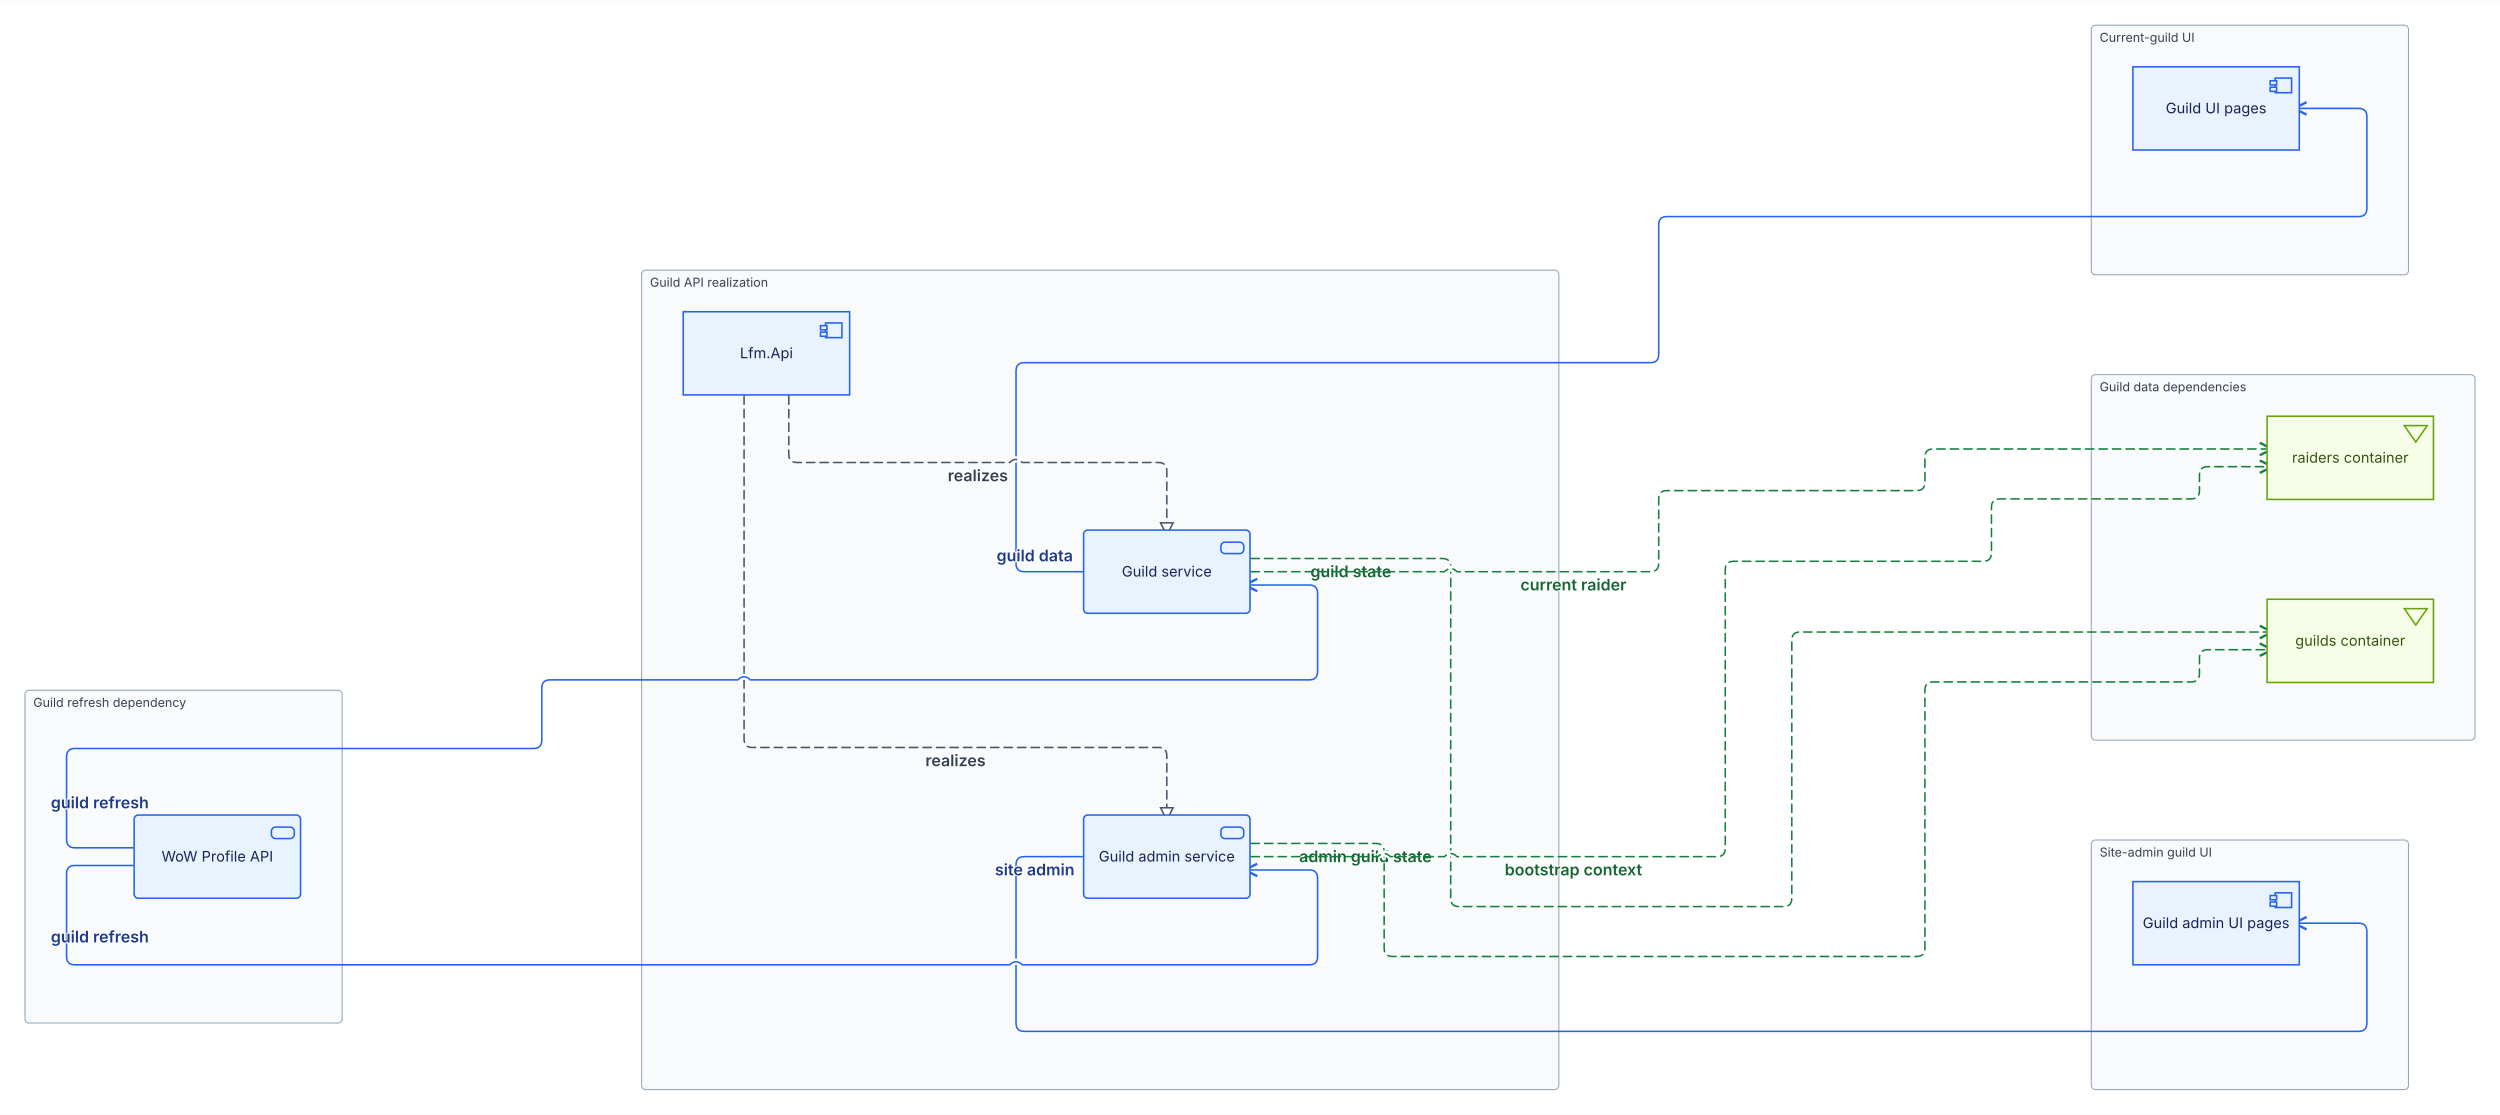
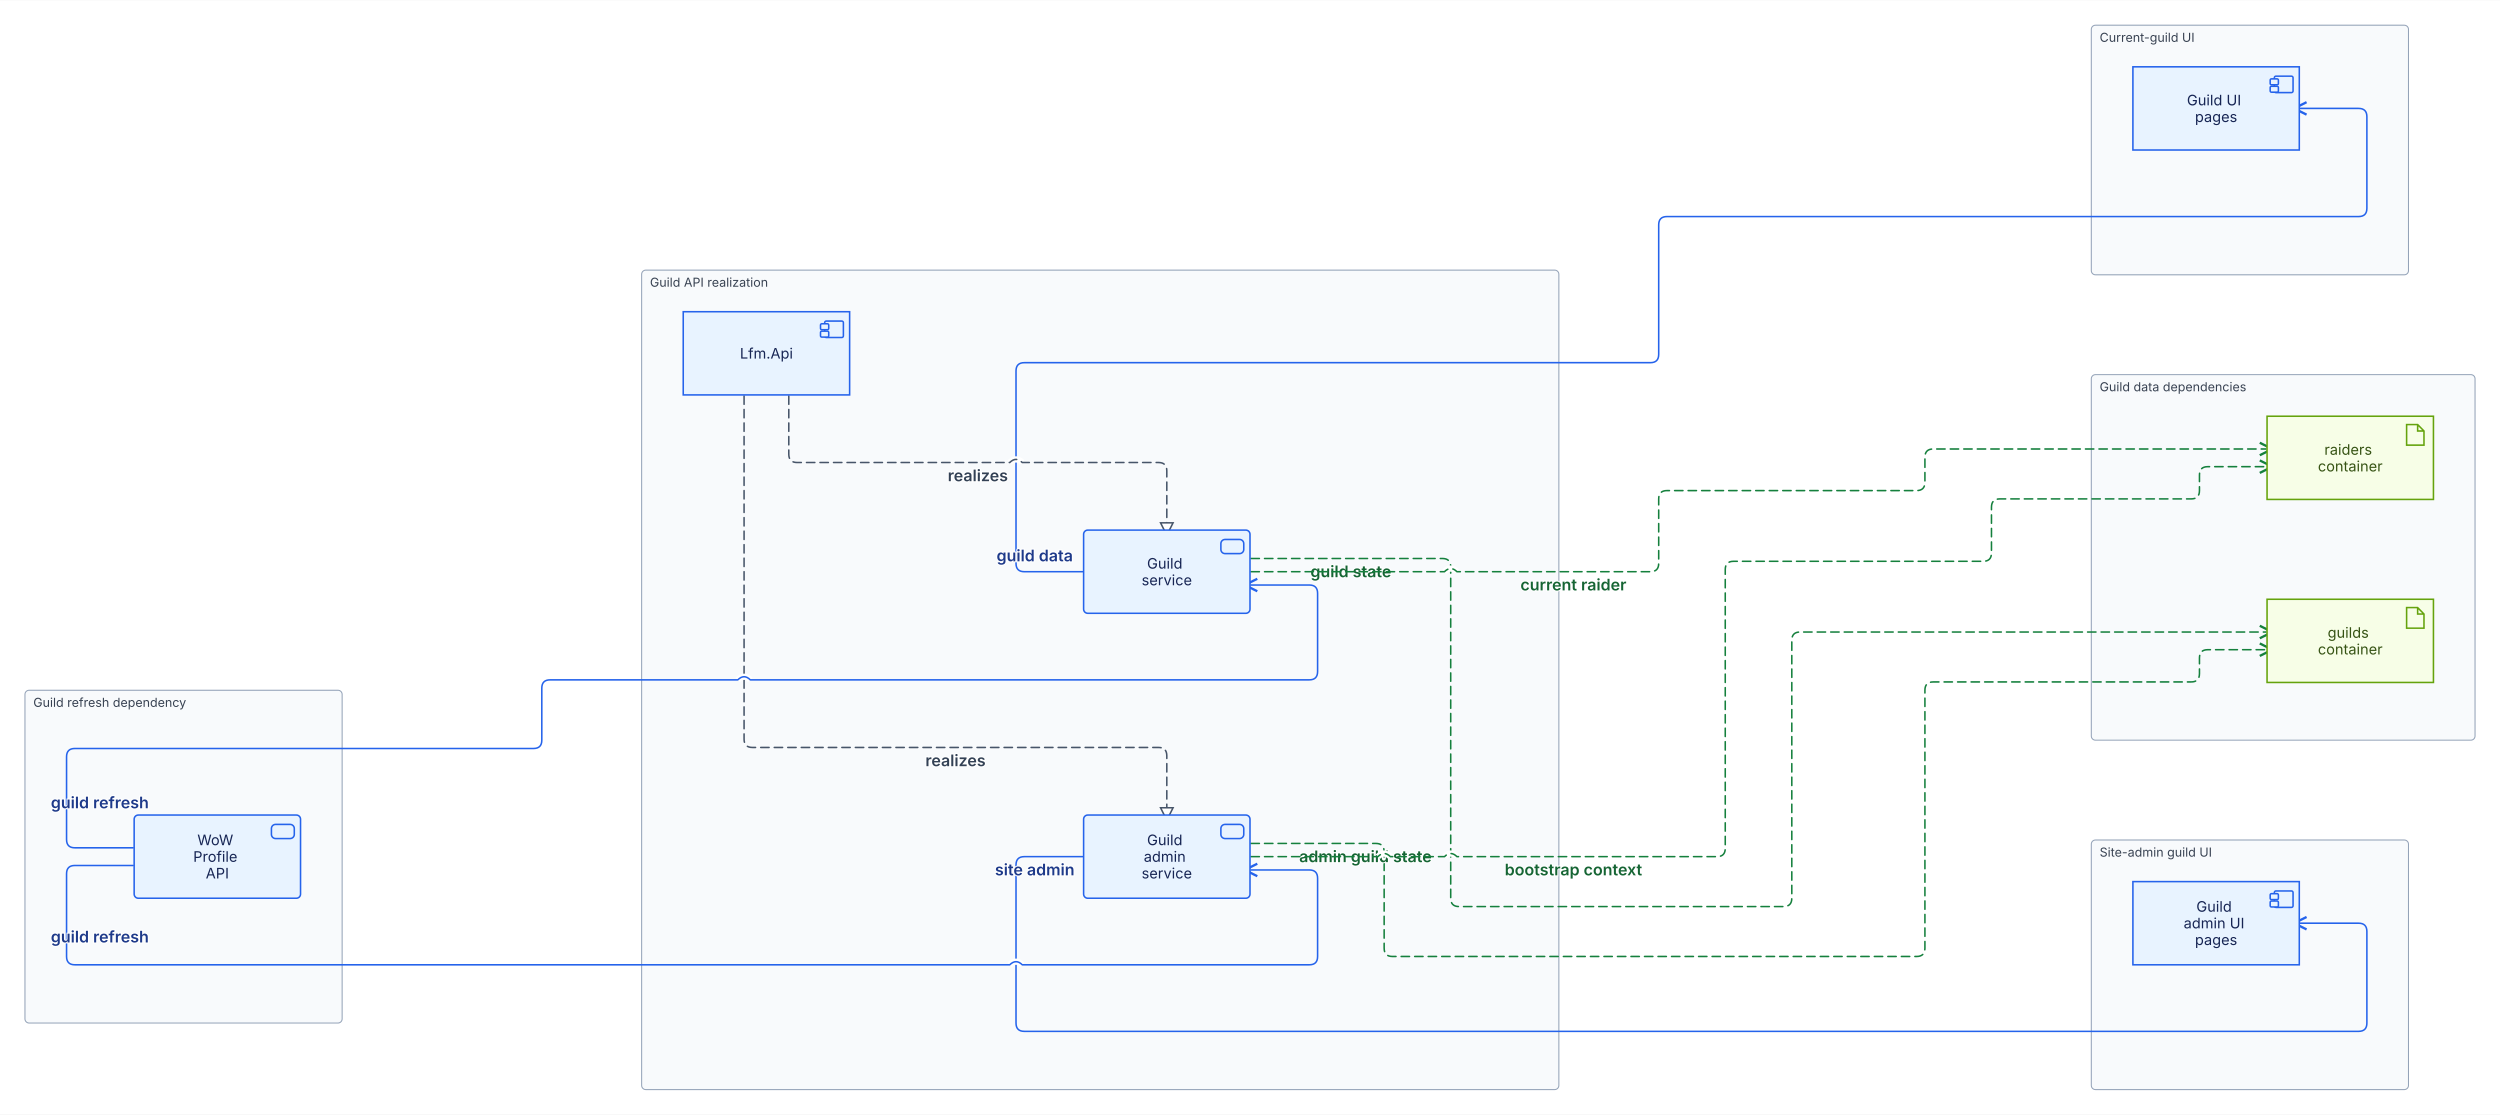
<svg xmlns="http://www.w3.org/2000/svg" width="2404" height="1072" viewBox="-12.0 -12.0 2404.0 1071.5">
  <rect x="-12.0" y="-12.0" width="2404.0" height="1071.5" fill="#ffffff" />
+   <style>g.dediren-edge-highlighted &gt; path{stroke:#1f6feb;stroke-width:3;}</style>
  <g font-family="Inter, Arial, sans-serif" font-size="14">
    <g data-dediren-group-id="guild-current-ui">
      <rect x="1999.0" y="12.0" width="305.0" height="240.0" rx="4" fill="#f8fafc" stroke="#94a3b8" stroke-width="1" />
      <text x="2007.0" y="28.0" fill="#374151" font-size="12">Current-guild UI</text>
    </g>
    <g data-dediren-group-id="guild-admin-ui">
      <rect x="1999.0" y="795.5" width="305.0" height="240.0" rx="4" fill="#f8fafc" stroke="#94a3b8" stroke-width="1" />
      <text x="2007.0" y="811.5" fill="#374151" font-size="12">Site-admin guild UI</text>
    </g>
    <g data-dediren-group-id="guild-api-realization">
      <rect x="605.0" y="247.5" width="882.0" height="788.0" rx="4" fill="#f8fafc" stroke="#94a3b8" stroke-width="1" />
      <text x="613.0" y="263.5" fill="#374151" font-size="12">Guild API realization</text>
    </g>
    <g data-dediren-group-id="guild-data">
      <rect x="1999.0" y="348.0" width="369.0" height="351.5" rx="4" fill="#f8fafc" stroke="#94a3b8" stroke-width="1" />
      <text x="2007.0" y="364.0" fill="#374151" font-size="12">Guild data dependencies</text>
    </g>
    <g data-dediren-group-id="guild-external">
      <rect x="12.0" y="651.5" width="305.0" height="320.0" rx="4" fill="#f8fafc" stroke="#94a3b8" stroke-width="1" />
      <text x="20.0" y="667.5" fill="#374151" font-size="12">Guild refresh dependency</text>
    </g>
-     <g data-dediren-edge-id="guild-service-serves-guild-ui">
+     <g data-dediren-edge-id="guild-service-serves-guild-ui" data-dediren-edge-source="guild-service" data-dediren-edge-target="guild-ui-entry">
      <marker id="marker-end-guild-service-serves-guild-ui" data-dediren-edge-marker-end="open_arrow" markerWidth="10" markerHeight="10" refX="5" refY="5" orient="auto">
        <path d="M 1 1 L 9 5 L 1 9" fill="none" stroke="#2563eb" stroke-width="1.5" />
      </marker>
      <path d="M 1029.0 537.5 L 973.0 537.5 Q 965.0 537.5 965.0 529.5 L 965.0 344.5 Q 965.0 336.5 973.0 336.5 L 1110.0 336.5 L 1519.0 336.5 L 1575.0 336.5 Q 1583.0 336.5 1583.0 328.5 L 1583.0 204.0 Q 1583.0 196.0 1591.0 196.0 L 1967.0 196.0 L 2119.5 196.0 L 2256.0 196.0 Q 2264.0 196.0 2264.0 188.0 L 2264.0 100.0 Q 2264.0 92.0 2256.0 92.0 L 2200.0 92.0" fill="none" stroke="#2563eb" stroke-width="1.5" stroke-linecap="round" stroke-linejoin="round" marker-end="url(#marker-end-guild-service-serves-guild-ui)" />
      <text x="983.0" y="527.5" text-anchor="middle" fill="none" font-size="15.4" font-weight="600" stroke="#ffffff" stroke-width="2">guild data</text>
      <text x="983.0" y="527.5" text-anchor="middle" fill="#1e3a8a" font-size="15.4" font-weight="600">guild data</text>
    </g>
-     <g data-dediren-edge-id="guild-admin-service-serves-guild-admin-ui">
+     <g data-dediren-edge-id="guild-admin-service-serves-guild-admin-ui" data-dediren-edge-source="guild-admin-service" data-dediren-edge-target="guild-admin-ui-entry">
      <marker id="marker-end-guild-admin-service-serves-guild-admin-ui" data-dediren-edge-marker-end="open_arrow" markerWidth="10" markerHeight="10" refX="5" refY="5" orient="auto">
        <path d="M 1 1 L 9 5 L 1 9" fill="none" stroke="#2563eb" stroke-width="1.5" />
      </marker>
      <path d="M 1029.0 811.5 L 973.0 811.5 Q 965.0 811.5 965.0 819.5 L 965.0 971.5 Q 965.0 979.5 973.0 979.5 L 1110.0 979.5 L 1519.0 979.5 L 1967.0 979.5 L 2119.5 979.5 L 2256.0 979.5 Q 2264.0 979.5 2264.0 971.5 L 2264.0 883.5 Q 2264.0 875.5 2256.0 875.5 L 2200.0 875.5" fill="none" stroke="#2563eb" stroke-width="1.5" stroke-linecap="round" stroke-linejoin="round" marker-end="url(#marker-end-guild-admin-service-serves-guild-admin-ui)" />
      <text x="983.0" y="829.5" text-anchor="middle" fill="none" font-size="15.4" font-weight="600" stroke="#ffffff" stroke-width="2">site admin</text>
      <text x="983.0" y="829.5" text-anchor="middle" fill="#1e3a8a" font-size="15.4" font-weight="600">site admin</text>
    </g>
-     <g data-dediren-edge-id="api-realizes-guild-service">
+     <g data-dediren-edge-id="api-realizes-guild-service" data-dediren-edge-source="lfm-api" data-dediren-edge-target="guild-service">
      <marker id="marker-end-api-realizes-guild-service" data-dediren-edge-marker-end="hollow_triangle" markerWidth="10" markerHeight="10" refX="5" refY="5" orient="auto">
        <path d="M 1 1 L 9 5 L 1 9 Z" fill="#ffffff" stroke="#475569" stroke-width="1" />
      </marker>
      <g data-dediren-line-jump-masks="api-realizes-guild-service">
        <path d="M 959.0 432.5 Q 965.0 426.5 971.0 432.5" fill="none" stroke="#ffffff" stroke-width="6" />
      </g>
      <path d="M 746.5 368.5 L 746.5 424.5 Q 746.5 432.5 754.5 432.5 L 959.0 432.5 Q 965.0 426.5 971.0 432.5 L 1102.0 432.5 Q 1110.0 432.5 1110.0 440.5 L 1110.0 496.5" fill="none" stroke="#475569" stroke-width="1.5" stroke-linecap="round" stroke-linejoin="round" stroke-dasharray="8 5" marker-end="url(#marker-end-api-realizes-guild-service)" />
      <text x="928.3" y="450.5" text-anchor="middle" fill="none" font-size="15.4" font-weight="600" stroke="#ffffff" stroke-width="2">realizes</text>
      <text x="928.3" y="450.5" text-anchor="middle" fill="#334155" font-size="15.4" font-weight="600">realizes</text>
    </g>
-     <g data-dediren-edge-id="api-realizes-guild-admin-service">
+     <g data-dediren-edge-id="api-realizes-guild-admin-service" data-dediren-edge-source="lfm-api" data-dediren-edge-target="guild-admin-service">
      <marker id="marker-end-api-realizes-guild-admin-service" data-dediren-edge-marker-end="hollow_triangle" markerWidth="10" markerHeight="10" refX="5" refY="5" orient="auto">
        <path d="M 1 1 L 9 5 L 1 9 Z" fill="#ffffff" stroke="#475569" stroke-width="1" />
      </marker>
      <path d="M 703.5 368.5 L 703.5 698.5 Q 703.5 706.5 711.5 706.5 L 1102.0 706.5 Q 1110.0 706.5 1110.0 714.5 L 1110.0 770.5" fill="none" stroke="#475569" stroke-width="1.5" stroke-linecap="round" stroke-linejoin="round" stroke-dasharray="8 5" marker-end="url(#marker-end-api-realizes-guild-admin-service)" />
      <text x="906.8" y="724.5" text-anchor="middle" fill="none" font-size="15.4" font-weight="600" stroke="#ffffff" stroke-width="2">realizes</text>
      <text x="906.8" y="724.5" text-anchor="middle" fill="#334155" font-size="15.4" font-weight="600">realizes</text>
    </g>
-     <g data-dediren-edge-id="guild-service-accesses-guilds">
+     <g data-dediren-edge-id="guild-service-accesses-guilds" data-dediren-edge-source="guild-service" data-dediren-edge-target="cosmos-guilds">
      <marker id="marker-end-guild-service-accesses-guilds" data-dediren-edge-marker-end="open_arrow" markerWidth="10" markerHeight="10" refX="5" refY="5" orient="auto">
        <path d="M 1 1 L 9 5 L 1 9" fill="none" stroke="#15803d" stroke-width="1.5" />
      </marker>
      <path d="M 1191.0 524.8 L 1375.0 524.8 Q 1383.0 524.8 1383.0 532.8 L 1383.0 851.5 Q 1383.0 859.5 1391.0 859.5 L 1519.0 859.5 L 1703.0 859.5 Q 1711.0 859.5 1711.0 851.5 L 1711.0 603.5 Q 1711.0 595.5 1719.0 595.5 L 1967.0 595.5 L 2167.0 595.5" fill="none" stroke="#15803d" stroke-width="1.5" stroke-linecap="round" stroke-linejoin="round" stroke-dasharray="8 5" marker-end="url(#marker-end-guild-service-accesses-guilds)" />
      <text x="1287.0" y="542.8" text-anchor="middle" fill="none" font-size="15.4" font-weight="600" stroke="#ffffff" stroke-width="2">guild state</text>
      <text x="1287.0" y="542.8" text-anchor="middle" fill="#166534" font-size="15.4" font-weight="600">guild state</text>
    </g>
-     <g data-dediren-edge-id="guild-service-accesses-raiders">
+     <g data-dediren-edge-id="guild-service-accesses-raiders" data-dediren-edge-source="guild-service" data-dediren-edge-target="cosmos-raiders">
      <marker id="marker-end-guild-service-accesses-raiders" data-dediren-edge-marker-end="open_arrow" markerWidth="10" markerHeight="10" refX="5" refY="5" orient="auto">
        <path d="M 1 1 L 9 5 L 1 9" fill="none" stroke="#15803d" stroke-width="1.5" />
      </marker>
      <g data-dediren-line-jump-masks="guild-service-accesses-raiders">
        <path d="M 1377.0 537.5 Q 1383.0 531.5 1389.0 537.5" fill="none" stroke="#ffffff" stroke-width="6" />
      </g>
      <path d="M 1191.0 537.5 L 1377.0 537.5 Q 1383.0 531.5 1389.0 537.5 L 1519.0 537.5 L 1575.0 537.5 Q 1583.0 537.5 1583.0 529.5 L 1583.0 467.5 Q 1583.0 459.5 1591.0 459.5 L 1831.0 459.5 Q 1839.0 459.5 1839.0 451.5 L 1839.0 427.5 Q 1839.0 419.5 1847.0 419.5 L 1967.0 419.5 L 2167.0 419.5" fill="none" stroke="#15803d" stroke-width="1.5" stroke-linecap="round" stroke-linejoin="round" stroke-dasharray="8 5" marker-end="url(#marker-end-guild-service-accesses-raiders)" />
      <text x="1501.0" y="555.5" text-anchor="middle" fill="none" font-size="15.4" font-weight="600" stroke="#ffffff" stroke-width="2">current raider</text>
      <text x="1501.0" y="555.5" text-anchor="middle" fill="#166534" font-size="15.4" font-weight="600">current raider</text>
    </g>
-     <g data-dediren-edge-id="guild-admin-service-accesses-guilds">
+     <g data-dediren-edge-id="guild-admin-service-accesses-guilds" data-dediren-edge-source="guild-admin-service" data-dediren-edge-target="cosmos-guilds">
      <marker id="marker-end-guild-admin-service-accesses-guilds" data-dediren-edge-marker-end="open_arrow" markerWidth="10" markerHeight="10" refX="5" refY="5" orient="auto">
        <path d="M 1 1 L 9 5 L 1 9" fill="none" stroke="#15803d" stroke-width="1.5" />
      </marker>
      <path d="M 1191.0 798.8 L 1311.0 798.8 Q 1319.0 798.8 1319.0 806.8 L 1319.0 899.5 Q 1319.0 907.5 1327.0 907.5 L 1519.0 907.5 L 1831.0 907.5 Q 1839.0 907.5 1839.0 899.5 L 1839.0 651.5 Q 1839.0 643.5 1847.0 643.5 L 1967.0 643.5 L 2095.0 643.5 Q 2103.0 643.5 2103.0 635.5 L 2103.0 620.5 Q 2103.0 612.5 2111.0 612.5 L 2167.0 612.5" fill="none" stroke="#15803d" stroke-width="1.5" stroke-linecap="round" stroke-linejoin="round" stroke-dasharray="8 5" marker-end="url(#marker-end-guild-admin-service-accesses-guilds)" />
      <text x="1301.0" y="816.8" text-anchor="middle" fill="none" font-size="15.4" font-weight="600" stroke="#ffffff" stroke-width="2">admin guild state</text>
      <text x="1301.0" y="816.8" text-anchor="middle" fill="#166534" font-size="15.4" font-weight="600">admin guild state</text>
    </g>
-     <g data-dediren-edge-id="guild-admin-service-accesses-raiders">
+     <g data-dediren-edge-id="guild-admin-service-accesses-raiders" data-dediren-edge-source="guild-admin-service" data-dediren-edge-target="cosmos-raiders">
      <marker id="marker-end-guild-admin-service-accesses-raiders" data-dediren-edge-marker-end="open_arrow" markerWidth="10" markerHeight="10" refX="5" refY="5" orient="auto">
        <path d="M 1 1 L 9 5 L 1 9" fill="none" stroke="#15803d" stroke-width="1.5" />
      </marker>
      <g data-dediren-line-jump-masks="guild-admin-service-accesses-raiders">
        <path d="M 1377.0 811.5 Q 1383.0 805.5 1389.0 811.5" fill="none" stroke="#ffffff" stroke-width="6" />
        <path d="M 1313.0 811.5 Q 1319.0 805.5 1325.0 811.5" fill="none" stroke="#ffffff" stroke-width="6" />
      </g>
      <path d="M 1191.0 811.5 L 1313.0 811.5 Q 1319.0 805.5 1325.0 811.5 L 1377.0 811.5 Q 1383.0 805.5 1389.0 811.5 L 1519.0 811.5 L 1639.0 811.5 Q 1647.0 811.5 1647.0 803.5 L 1647.0 535.5 Q 1647.0 527.5 1655.0 527.5 L 1895.0 527.5 Q 1903.0 527.5 1903.0 519.5 L 1903.0 475.5 Q 1903.0 467.5 1911.0 467.5 L 1967.0 467.5 L 2095.0 467.5 Q 2103.0 467.5 2103.0 459.5 L 2103.0 444.5 Q 2103.0 436.5 2111.0 436.5 L 2167.0 436.5" fill="none" stroke="#15803d" stroke-width="1.5" stroke-linecap="round" stroke-linejoin="round" stroke-dasharray="8 5" marker-end="url(#marker-end-guild-admin-service-accesses-raiders)" />
      <text x="1501.0" y="829.5" text-anchor="middle" fill="none" font-size="15.4" font-weight="600" stroke="#ffffff" stroke-width="2">bootstrap context</text>
      <text x="1501.0" y="829.5" text-anchor="middle" fill="#166534" font-size="15.4" font-weight="600">bootstrap context</text>
    </g>
-     <g data-dediren-edge-id="profile-api-serves-guild-service">
+     <g data-dediren-edge-id="profile-api-serves-guild-service" data-dediren-edge-source="blizzard-profile-api" data-dediren-edge-target="guild-service">
      <marker id="marker-end-profile-api-serves-guild-service" data-dediren-edge-marker-end="open_arrow" markerWidth="10" markerHeight="10" refX="5" refY="5" orient="auto">
        <path d="M 1 1 L 9 5 L 1 9" fill="none" stroke="#2563eb" stroke-width="1.5" />
      </marker>
      <g data-dediren-line-jump-masks="profile-api-serves-guild-service">
        <path d="M 697.5 641.5 Q 703.5 635.5 709.5 641.5" fill="none" stroke="#ffffff" stroke-width="6" />
      </g>
      <path d="M 116.0 803.0 L 60.0 803.0 Q 52.0 803.0 52.0 795.0 L 52.0 715.5 Q 52.0 707.5 60.0 707.5 L 196.5 707.5 L 349.0 707.5 L 501.0 707.5 Q 509.0 707.5 509.0 699.5 L 509.0 649.5 Q 509.0 641.5 517.0 641.5 L 573.0 641.5 L 697.5 641.5 Q 703.5 635.5 709.5 641.5 L 725.0 641.5 L 901.0 641.5 L 1110.0 641.5 L 1247.0 641.5 Q 1255.0 641.5 1255.0 633.5 L 1255.0 558.3 Q 1255.0 550.3 1247.0 550.3 L 1191.0 550.3" fill="none" stroke="#2563eb" stroke-width="1.5" stroke-linecap="round" stroke-linejoin="round" marker-end="url(#marker-end-profile-api-serves-guild-service)" />
      <text x="84.0" y="765.0" text-anchor="middle" fill="none" font-size="15.4" font-weight="600" stroke="#ffffff" stroke-width="2">guild refresh</text>
      <text x="84.0" y="765.0" text-anchor="middle" fill="#1e3a8a" font-size="15.4" font-weight="600">guild refresh</text>
    </g>
-     <g data-dediren-edge-id="profile-api-serves-guild-admin-service">
+     <g data-dediren-edge-id="profile-api-serves-guild-admin-service" data-dediren-edge-source="blizzard-profile-api" data-dediren-edge-target="guild-admin-service">
      <marker id="marker-end-profile-api-serves-guild-admin-service" data-dediren-edge-marker-end="open_arrow" markerWidth="10" markerHeight="10" refX="5" refY="5" orient="auto">
        <path d="M 1 1 L 9 5 L 1 9" fill="none" stroke="#2563eb" stroke-width="1.5" />
      </marker>
      <g data-dediren-line-jump-masks="profile-api-serves-guild-admin-service">
        <path d="M 959.0 915.5 Q 965.0 909.5 971.0 915.5" fill="none" stroke="#ffffff" stroke-width="6" />
      </g>
      <path d="M 116.0 820.0 L 60.0 820.0 Q 52.0 820.0 52.0 828.0 L 52.0 907.5 Q 52.0 915.5 60.0 915.5 L 196.5 915.5 L 349.0 915.5 L 573.0 915.5 L 725.0 915.5 L 901.0 915.5 L 959.0 915.5 Q 965.0 909.5 971.0 915.5 L 1110.0 915.5 L 1247.0 915.5 Q 1255.0 915.5 1255.0 907.5 L 1255.0 832.3 Q 1255.0 824.3 1247.0 824.3 L 1191.0 824.3" fill="none" stroke="#2563eb" stroke-width="1.5" stroke-linecap="round" stroke-linejoin="round" marker-end="url(#marker-end-profile-api-serves-guild-admin-service)" />
      <text x="84.0" y="894.0" text-anchor="middle" fill="none" font-size="15.4" font-weight="600" stroke="#ffffff" stroke-width="2">guild refresh</text>
      <text x="84.0" y="894.0" text-anchor="middle" fill="#1e3a8a" font-size="15.4" font-weight="600">guild refresh</text>
    </g>
    <g data-dediren-node-id="guild-ui-entry">
      <rect data-dediren-node-shape="archimate_rectangle" x="2039.0" y="52.0" width="160.0" height="80.0" rx="0" fill="#e8f3ff" stroke="#2563eb" stroke-width="1.5" />
      <g data-dediren-node-decorator="archimate_application_component" data-dediren-icon-kind="component" data-dediren-icon-size="22">
-         <rect x="2175.8" y="62.8" width="15.8" height="14.1" fill="#e8f3ff" stroke="#2563eb" stroke-width="1.5" />
-         <rect x="2171.0" y="65.4" width="6.2" height="4.0" fill="#e8f3ff" stroke="#2563eb" stroke-width="1.5" />
-         <rect x="2171.0" y="71.6" width="6.2" height="4.0" fill="#e8f3ff" stroke="#2563eb" stroke-width="1.5" />
-       </g>
-       <text x="2119.0" y="96.7" text-anchor="middle" fill="#172554">Guild UI pages</text>
+         <rect x="2175.0" y="61.0" width="18.0" height="15.8" rx="1.5" fill="#e8f3ff" stroke="#2563eb" stroke-width="1.5" />
+         <rect x="2171.0" y="63.6" width="7.9" height="5.7" rx="1.2" fill="#e8f3ff" stroke="#2563eb" stroke-width="1.5" />
+         <rect x="2171.0" y="70.7" width="7.9" height="5.7" rx="1.2" fill="#e8f3ff" stroke="#2563eb" stroke-width="1.5" />
+       </g>
+       <text x="2119.0" y="84.0" text-anchor="middle" dominant-baseline="middle" fill="#172554" font-size="14.0">
+         <tspan x="2119.0" dy="0">Guild UI</tspan>
+         <tspan x="2119.0" dy="16.0">pages</tspan>
+       </text>
    </g>
    <g data-dediren-node-id="guild-admin-ui-entry">
      <rect data-dediren-node-shape="archimate_rectangle" x="2039.0" y="835.5" width="160.0" height="80.0" rx="0" fill="#e8f3ff" stroke="#2563eb" stroke-width="1.5" />
      <g data-dediren-node-decorator="archimate_application_component" data-dediren-icon-kind="component" data-dediren-icon-size="22">
-         <rect x="2175.8" y="846.3" width="15.8" height="14.1" fill="#e8f3ff" stroke="#2563eb" stroke-width="1.5" />
-         <rect x="2171.0" y="848.9" width="6.2" height="4.0" fill="#e8f3ff" stroke="#2563eb" stroke-width="1.5" />
-         <rect x="2171.0" y="855.1" width="6.2" height="4.0" fill="#e8f3ff" stroke="#2563eb" stroke-width="1.5" />
-       </g>
-       <text x="2119.0" y="880.2" text-anchor="middle" fill="#172554">Guild admin UI pages</text>
+         <rect x="2175.0" y="844.5" width="18.0" height="15.8" rx="1.5" fill="#e8f3ff" stroke="#2563eb" stroke-width="1.5" />
+         <rect x="2171.0" y="847.1" width="7.9" height="5.7" rx="1.2" fill="#e8f3ff" stroke="#2563eb" stroke-width="1.5" />
+         <rect x="2171.0" y="854.2" width="7.9" height="5.7" rx="1.2" fill="#e8f3ff" stroke="#2563eb" stroke-width="1.5" />
+       </g>
+       <text x="2119.0" y="859.4" text-anchor="middle" dominant-baseline="middle" fill="#172554" font-size="14.0">
+         <tspan x="2119.0" dy="0">Guild</tspan>
+         <tspan x="2119.0" dy="16.0">admin UI</tspan>
+         <tspan x="2119.0" dy="16.0">pages</tspan>
+       </text>
    </g>
    <g data-dediren-node-id="guild-service">
      <rect data-dediren-node-shape="archimate_rounded_rectangle" x="1030.0" y="497.5" width="160.0" height="80.0" rx="4" fill="#e8f3ff" stroke="#2563eb" stroke-width="1.5" />
      <g data-dediren-node-decorator="archimate_application_service" data-dediren-icon-kind="service" data-dediren-icon-size="22">
-         <rect x="1162.0" y="509.1" width="22.0" height="11.0" rx="4.0" fill="#e8f3ff" stroke="#2563eb" stroke-width="1.5" />
-       </g>
-       <text x="1110.0" y="542.2" text-anchor="middle" fill="#172554">Guild service</text>
+         <rect x="1162.0" y="506.5" width="22.0" height="13.6" rx="4.0" fill="#e8f3ff" stroke="#2563eb" stroke-width="1.5" />
+       </g>
+       <text x="1110.0" y="529.5" text-anchor="middle" dominant-baseline="middle" fill="#172554" font-size="14.0">
+         <tspan x="1110.0" dy="0">Guild</tspan>
+         <tspan x="1110.0" dy="16.0">service</tspan>
+       </text>
    </g>
    <g data-dediren-node-id="guild-admin-service">
      <rect data-dediren-node-shape="archimate_rounded_rectangle" x="1030.0" y="771.5" width="160.0" height="80.0" rx="4" fill="#e8f3ff" stroke="#2563eb" stroke-width="1.5" />
      <g data-dediren-node-decorator="archimate_application_service" data-dediren-icon-kind="service" data-dediren-icon-size="22">
-         <rect x="1162.0" y="783.1" width="22.0" height="11.0" rx="4.0" fill="#e8f3ff" stroke="#2563eb" stroke-width="1.5" />
-       </g>
-       <text x="1110.0" y="816.2" text-anchor="middle" fill="#172554">Guild admin service</text>
+         <rect x="1162.0" y="780.5" width="22.0" height="13.6" rx="4.0" fill="#e8f3ff" stroke="#2563eb" stroke-width="1.5" />
+       </g>
+       <text x="1110.0" y="795.4" text-anchor="middle" dominant-baseline="middle" fill="#172554" font-size="14.0">
+         <tspan x="1110.0" dy="0">Guild</tspan>
+         <tspan x="1110.0" dy="16.0">admin</tspan>
+         <tspan x="1110.0" dy="16.0">service</tspan>
+       </text>
    </g>
    <g data-dediren-node-id="lfm-api">
      <rect data-dediren-node-shape="archimate_rectangle" x="645.0" y="287.5" width="160.0" height="80.0" rx="0" fill="#e8f3ff" stroke="#2563eb" stroke-width="1.5" />
      <g data-dediren-node-decorator="archimate_application_component" data-dediren-icon-kind="component" data-dediren-icon-size="22">
-         <rect x="781.8" y="298.3" width="15.8" height="14.1" fill="#e8f3ff" stroke="#2563eb" stroke-width="1.5" />
-         <rect x="777.0" y="300.9" width="6.2" height="4.0" fill="#e8f3ff" stroke="#2563eb" stroke-width="1.5" />
-         <rect x="777.0" y="307.1" width="6.2" height="4.0" fill="#e8f3ff" stroke="#2563eb" stroke-width="1.5" />
-       </g>
-       <text x="725.0" y="332.2" text-anchor="middle" fill="#172554">Lfm.Api</text>
+         <rect x="781.0" y="296.5" width="18.0" height="15.8" rx="1.5" fill="#e8f3ff" stroke="#2563eb" stroke-width="1.5" />
+         <rect x="777.0" y="299.1" width="7.9" height="5.7" rx="1.2" fill="#e8f3ff" stroke="#2563eb" stroke-width="1.5" />
+         <rect x="777.0" y="306.2" width="7.9" height="5.7" rx="1.2" fill="#e8f3ff" stroke="#2563eb" stroke-width="1.5" />
+       </g>
+       <text x="725.0" y="327.5" text-anchor="middle" dominant-baseline="middle" fill="#172554" font-size="14.0">Lfm.Api</text>
    </g>
    <g data-dediren-node-id="cosmos-guilds">
      <rect data-dediren-node-shape="archimate_rectangle" x="2168.0" y="564.0" width="160.0" height="80.0" rx="0" fill="#f7fee7" stroke="#65a30d" stroke-width="1.5" />
      <g data-dediren-node-decorator="archimate_artifact" data-dediren-icon-kind="artifact" data-dediren-icon-size="22">
-         <path data-dediren-icon-part="artifact" d="M 2300 573 L 2322 573 L 2311 588.84 Z" fill="#f7fee7" stroke="#65a30d" stroke-width="1.5" />
-       </g>
-       <text x="2248.0" y="608.7" text-anchor="middle" fill="#365314">guilds container</text>
+         <path data-dediren-icon-part="artifact-document" d="M 2302.2 572.0 L 2312.8 572.0 L 2318.9 578.2 L 2318.9 591.8 L 2302.2 591.8 Z M 2312.8 572.0 L 2312.8 578.2 L 2318.9 578.2" fill="#f7fee7" stroke="#65a30d" stroke-width="1.5" />
+       </g>
+       <text x="2248.0" y="596.0" text-anchor="middle" dominant-baseline="middle" fill="#365314" font-size="14.0">
+         <tspan x="2248.0" dy="0">guilds</tspan>
+         <tspan x="2248.0" dy="16.0">container</tspan>
+       </text>
    </g>
    <g data-dediren-node-id="cosmos-raiders">
      <rect data-dediren-node-shape="archimate_rectangle" x="2168.0" y="388.0" width="160.0" height="80.0" rx="0" fill="#f7fee7" stroke="#65a30d" stroke-width="1.5" />
      <g data-dediren-node-decorator="archimate_artifact" data-dediren-icon-kind="artifact" data-dediren-icon-size="22">
-         <path data-dediren-icon-part="artifact" d="M 2300 397 L 2322 397 L 2311 412.84 Z" fill="#f7fee7" stroke="#65a30d" stroke-width="1.5" />
-       </g>
-       <text x="2248.0" y="432.7" text-anchor="middle" fill="#365314">raiders container</text>
+         <path data-dediren-icon-part="artifact-document" d="M 2302.2 396.0 L 2312.8 396.0 L 2318.9 402.2 L 2318.9 415.8 L 2302.2 415.8 Z M 2312.8 396.0 L 2312.8 402.2 L 2318.9 402.2" fill="#f7fee7" stroke="#65a30d" stroke-width="1.5" />
+       </g>
+       <text x="2248.0" y="420.0" text-anchor="middle" dominant-baseline="middle" fill="#365314" font-size="14.0">
+         <tspan x="2248.0" dy="0">raiders</tspan>
+         <tspan x="2248.0" dy="16.0">container</tspan>
+       </text>
    </g>
    <g data-dediren-node-id="blizzard-profile-api">
      <rect data-dediren-node-shape="archimate_rounded_rectangle" x="117.0" y="771.5" width="160.0" height="80.0" rx="4" fill="#e8f3ff" stroke="#2563eb" stroke-width="1.5" />
      <g data-dediren-node-decorator="archimate_application_service" data-dediren-icon-kind="service" data-dediren-icon-size="22">
-         <rect x="249.0" y="783.1" width="22.0" height="11.0" rx="4.0" fill="#e8f3ff" stroke="#2563eb" stroke-width="1.5" />
-       </g>
-       <text x="197.0" y="816.2" text-anchor="middle" fill="#172554">WoW Profile API</text>
+         <rect x="249.0" y="780.5" width="22.0" height="13.6" rx="4.0" fill="#e8f3ff" stroke="#2563eb" stroke-width="1.5" />
+       </g>
+       <text x="197.0" y="795.4" text-anchor="middle" dominant-baseline="middle" fill="#172554" font-size="14.0">
+         <tspan x="197.0" dy="0">WoW</tspan>
+         <tspan x="197.0" dy="16.0">Profile</tspan>
+         <tspan x="197.0" dy="16.0">API</tspan>
+       </text>
    </g>
  </g>
</svg>
